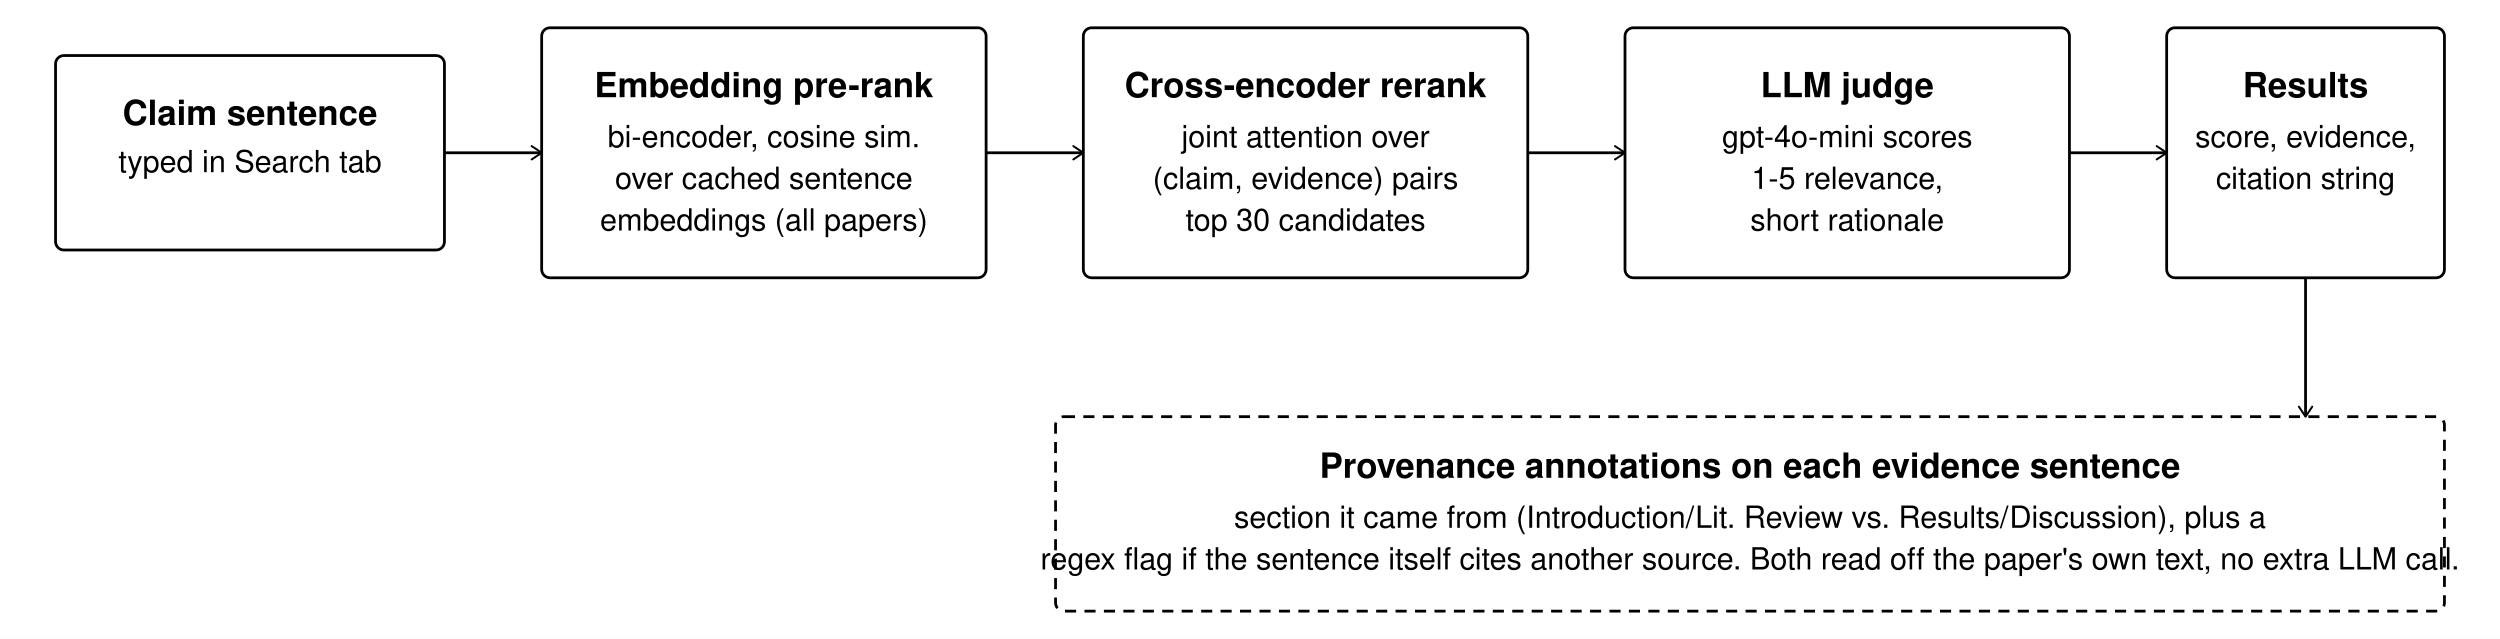
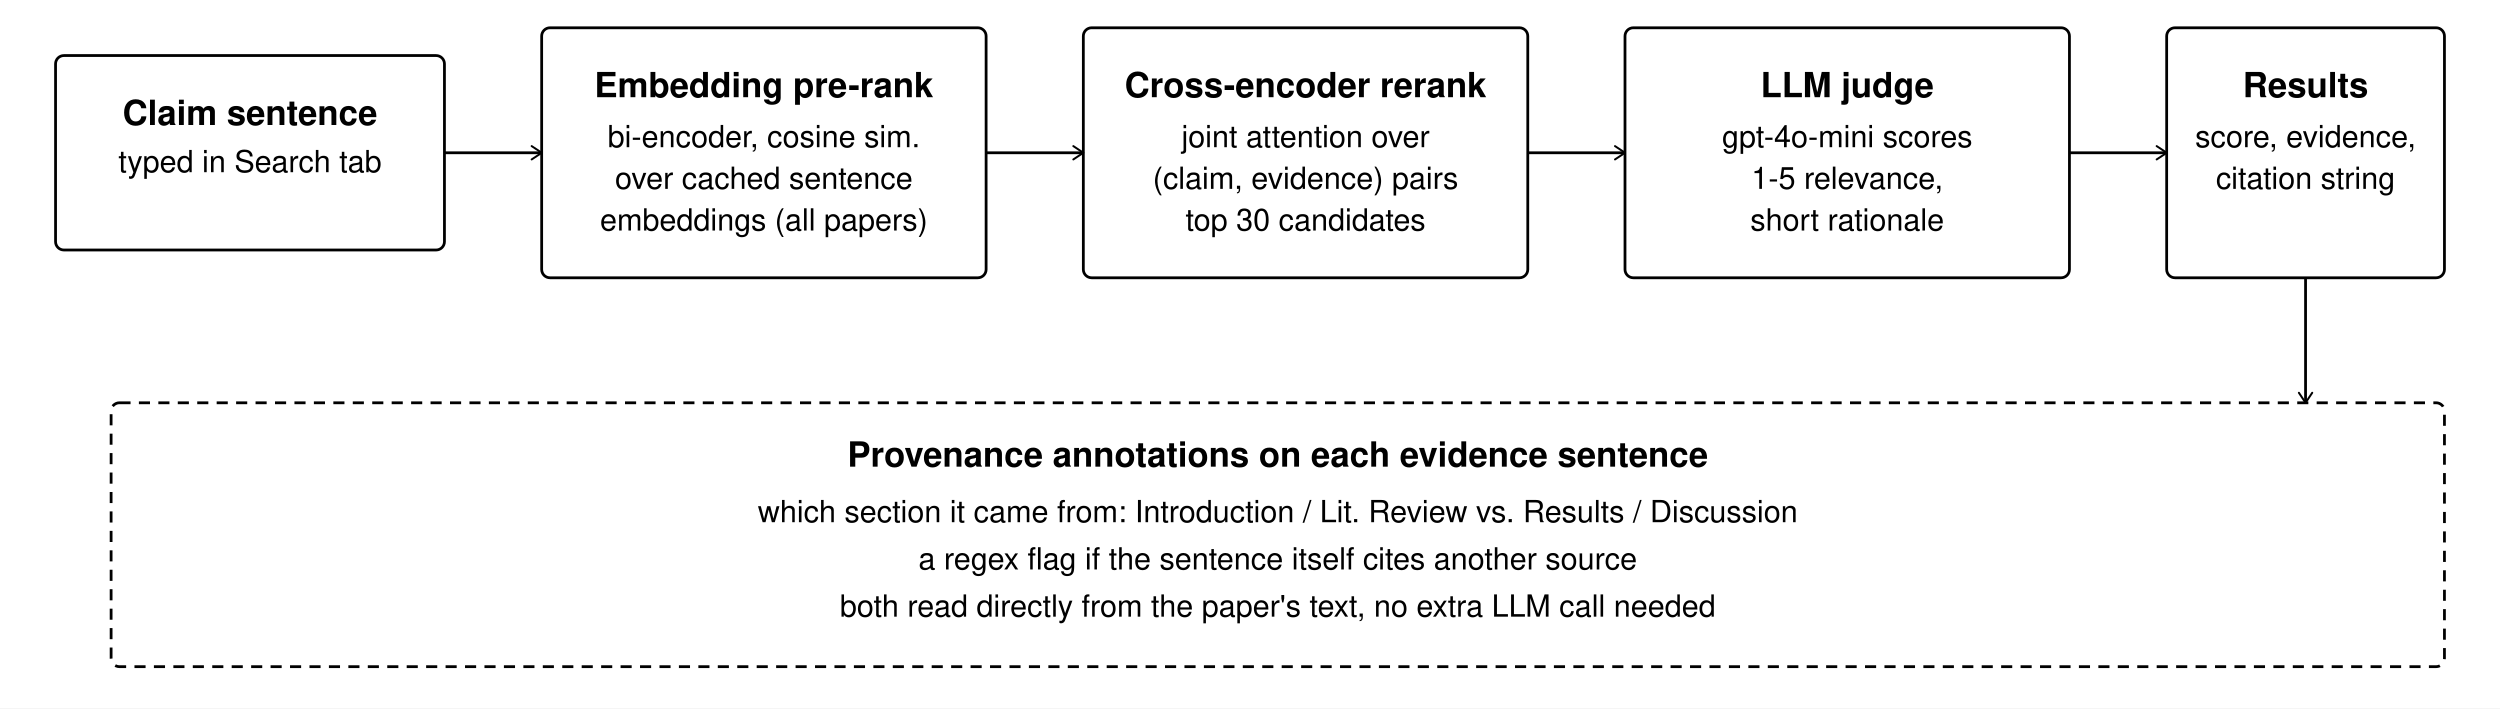
- <svg xmlns="http://www.w3.org/2000/svg" width="900" height="230" viewBox="0 0 900 230" font-family="Helvetica,Arial,sans-serif">
+ <svg xmlns="http://www.w3.org/2000/svg" width="900" height="255" viewBox="0 0 900 255" font-family="Helvetica,Arial,sans-serif">
  <defs>
    <marker id="arrow2" viewBox="0 0 10 10" refX="8" refY="5" markerWidth="6" markerHeight="6" orient="auto-start-reverse">
      <path d="M2 1L8 5L2 9" fill="none" stroke="#000" stroke-width="1.2" stroke-linecap="round" stroke-linejoin="round" />
    </marker>
  </defs>
-   <rect width="900" height="230" fill="#ffffff" />
+   <rect width="900" height="255" fill="#ffffff" />
  <g fill="none" stroke="#000" stroke-width="1">
    <rect x="20" y="20" width="140" height="70" rx="3" />
    <rect x="195" y="10" width="160" height="90" rx="3" />
    <rect x="390" y="10" width="160" height="90" rx="3" />
    <rect x="585" y="10" width="160" height="90" rx="3" />
    <rect x="780" y="10" width="100" height="90" rx="3" />
  </g>
  <g font-size="12.5" fill="#000">
    <text x="90" y="45" text-anchor="middle" font-weight="bold">Claim sentence</text>
    <text x="90" y="62" text-anchor="middle" font-size="11">typed in Search tab</text>
    <text x="275" y="35" text-anchor="middle" font-weight="bold">Embedding pre-rank</text>
    <text x="275" y="53" text-anchor="middle" font-size="11">bi-encoder, cosine sim.</text>
    <text x="275" y="68" text-anchor="middle" font-size="11">over cached sentence</text>
    <text x="275" y="83" text-anchor="middle" font-size="11">embeddings (all papers)</text>
    <text x="470" y="35" text-anchor="middle" font-weight="bold">Cross-encoder rerank</text>
    <text x="470" y="53" text-anchor="middle" font-size="11">joint attention over</text>
    <text x="470" y="68" text-anchor="middle" font-size="11">(claim, evidence) pairs</text>
    <text x="470" y="83" text-anchor="middle" font-size="11">top 30 candidates</text>
    <text x="665" y="35" text-anchor="middle" font-weight="bold">LLM judge</text>
    <text x="665" y="53" text-anchor="middle" font-size="11">gpt-4o-mini scores</text>
    <text x="665" y="68" text-anchor="middle" font-size="11">1-5 relevance,</text>
    <text x="665" y="83" text-anchor="middle" font-size="11">short rationale</text>
    <text x="830" y="35" text-anchor="middle" font-weight="bold">Results</text>
    <text x="830" y="53" text-anchor="middle" font-size="11">score, evidence,</text>
    <text x="830" y="68" text-anchor="middle" font-size="11">citation string</text>
  </g>
  <line x1="160" y1="55" x2="195" y2="55" stroke="#000" stroke-width="1" marker-end="url(#arrow2)" />
  <line x1="355" y1="55" x2="390" y2="55" stroke="#000" stroke-width="1" marker-end="url(#arrow2)" />
  <line x1="550" y1="55" x2="585" y2="55" stroke="#000" stroke-width="1" marker-end="url(#arrow2)" />
  <line x1="745" y1="55" x2="780" y2="55" stroke="#000" stroke-width="1" marker-end="url(#arrow2)" />
-   <line x1="830" y1="100" x2="830" y2="150" stroke="#000" stroke-width="1" marker-end="url(#arrow2)" />
-   <rect x="380" y="150" width="500" height="70" rx="3" fill="none" stroke="#000" stroke-width="1" stroke-dasharray="4 3" />
-   <text x="630" y="172" text-anchor="middle" font-size="12.5" font-weight="bold" fill="#000">Provenance annotations on each evidence sentence</text>
-   <text x="630" y="190" text-anchor="middle" font-size="11" fill="#000">section it came from (Introduction/Lit. Review vs. Results/Discussion), plus a</text>
-   <text x="630" y="205" text-anchor="middle" font-size="11" fill="#000">regex flag if the sentence itself cites another source. Both read off the paper's own text, no extra LLM call.</text>
+   <line x1="830" y1="100" x2="830" y2="145" stroke="#000" stroke-width="1" marker-end="url(#arrow2)" />
+   <rect x="40" y="145" width="840" height="95" rx="3" fill="none" stroke="#000" stroke-width="1" stroke-dasharray="4 3" />
+   <text x="460" y="168" text-anchor="middle" font-size="12.5" font-weight="bold" fill="#000">Provenance annotations on each evidence sentence</text>
+   <text x="460" y="188" text-anchor="middle" font-size="11" fill="#000">which section it came from: Introduction / Lit. Review vs. Results / Discussion</text>
+   <text x="460" y="205" text-anchor="middle" font-size="11" fill="#000">a regex flag if the sentence itself cites another source</text>
+   <text x="460" y="222" text-anchor="middle" font-size="11" fill="#000">both read directly from the paper's text, no extra LLM call needed</text>
</svg>
